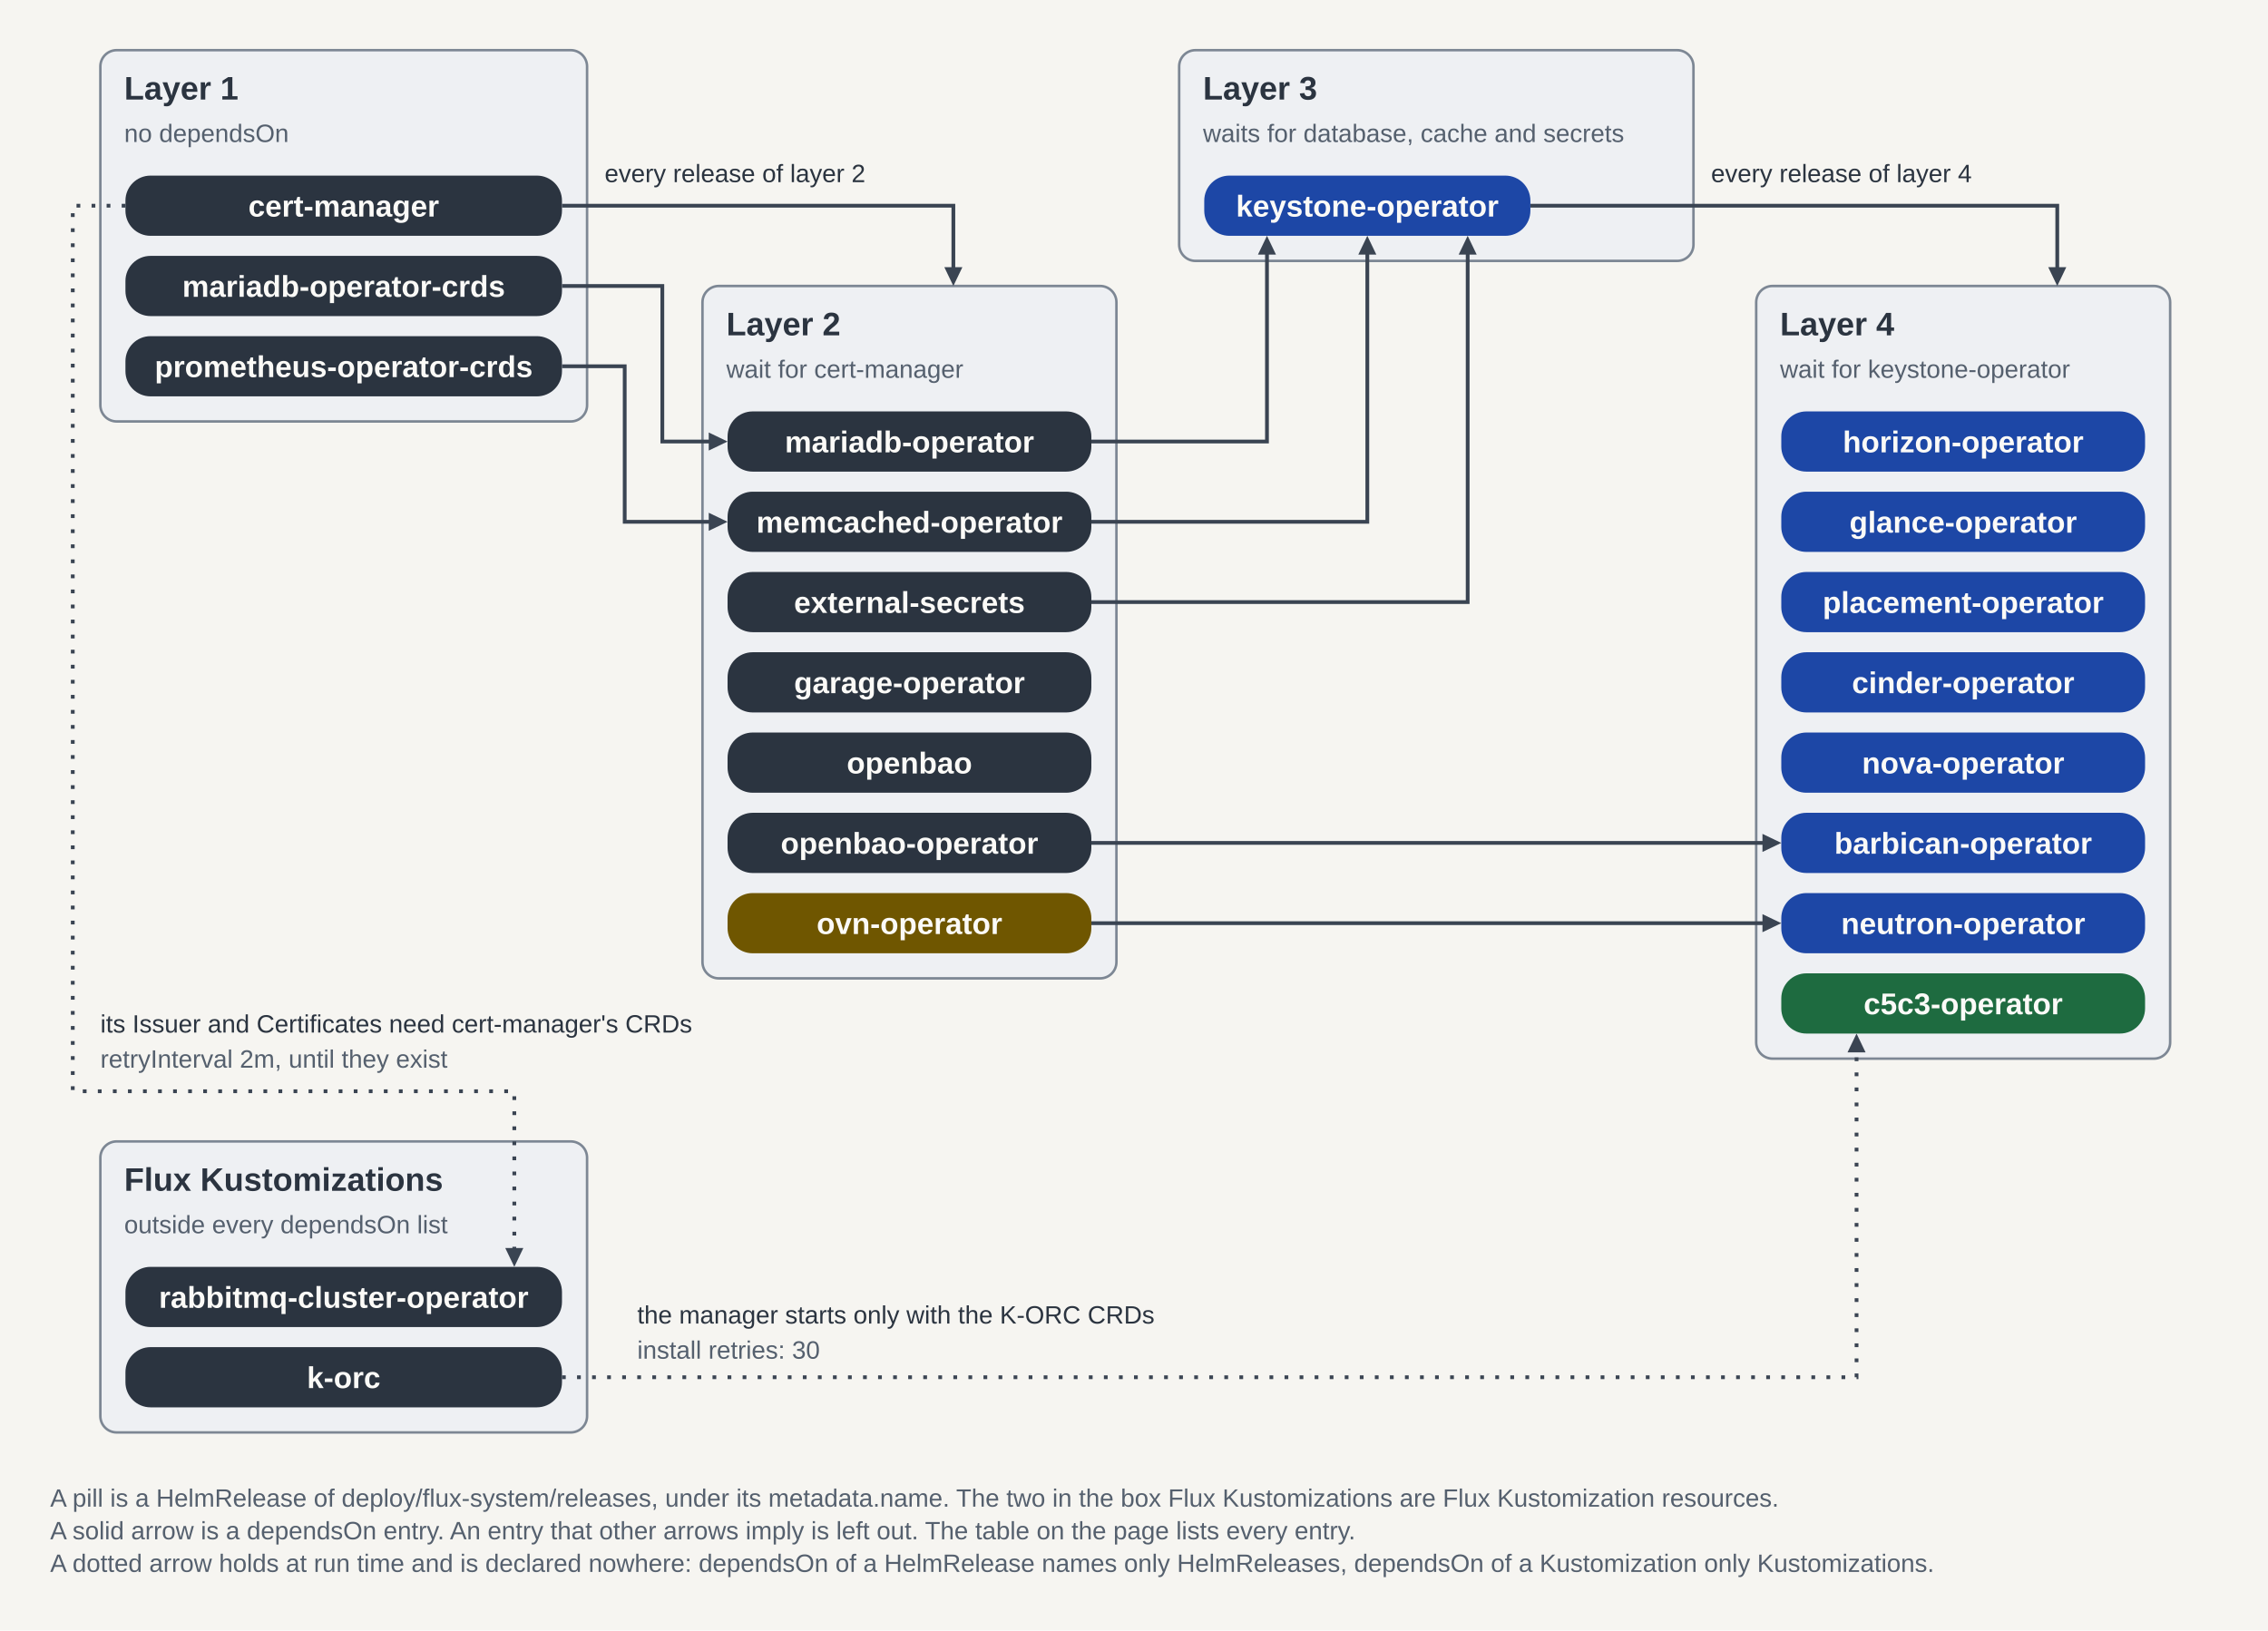
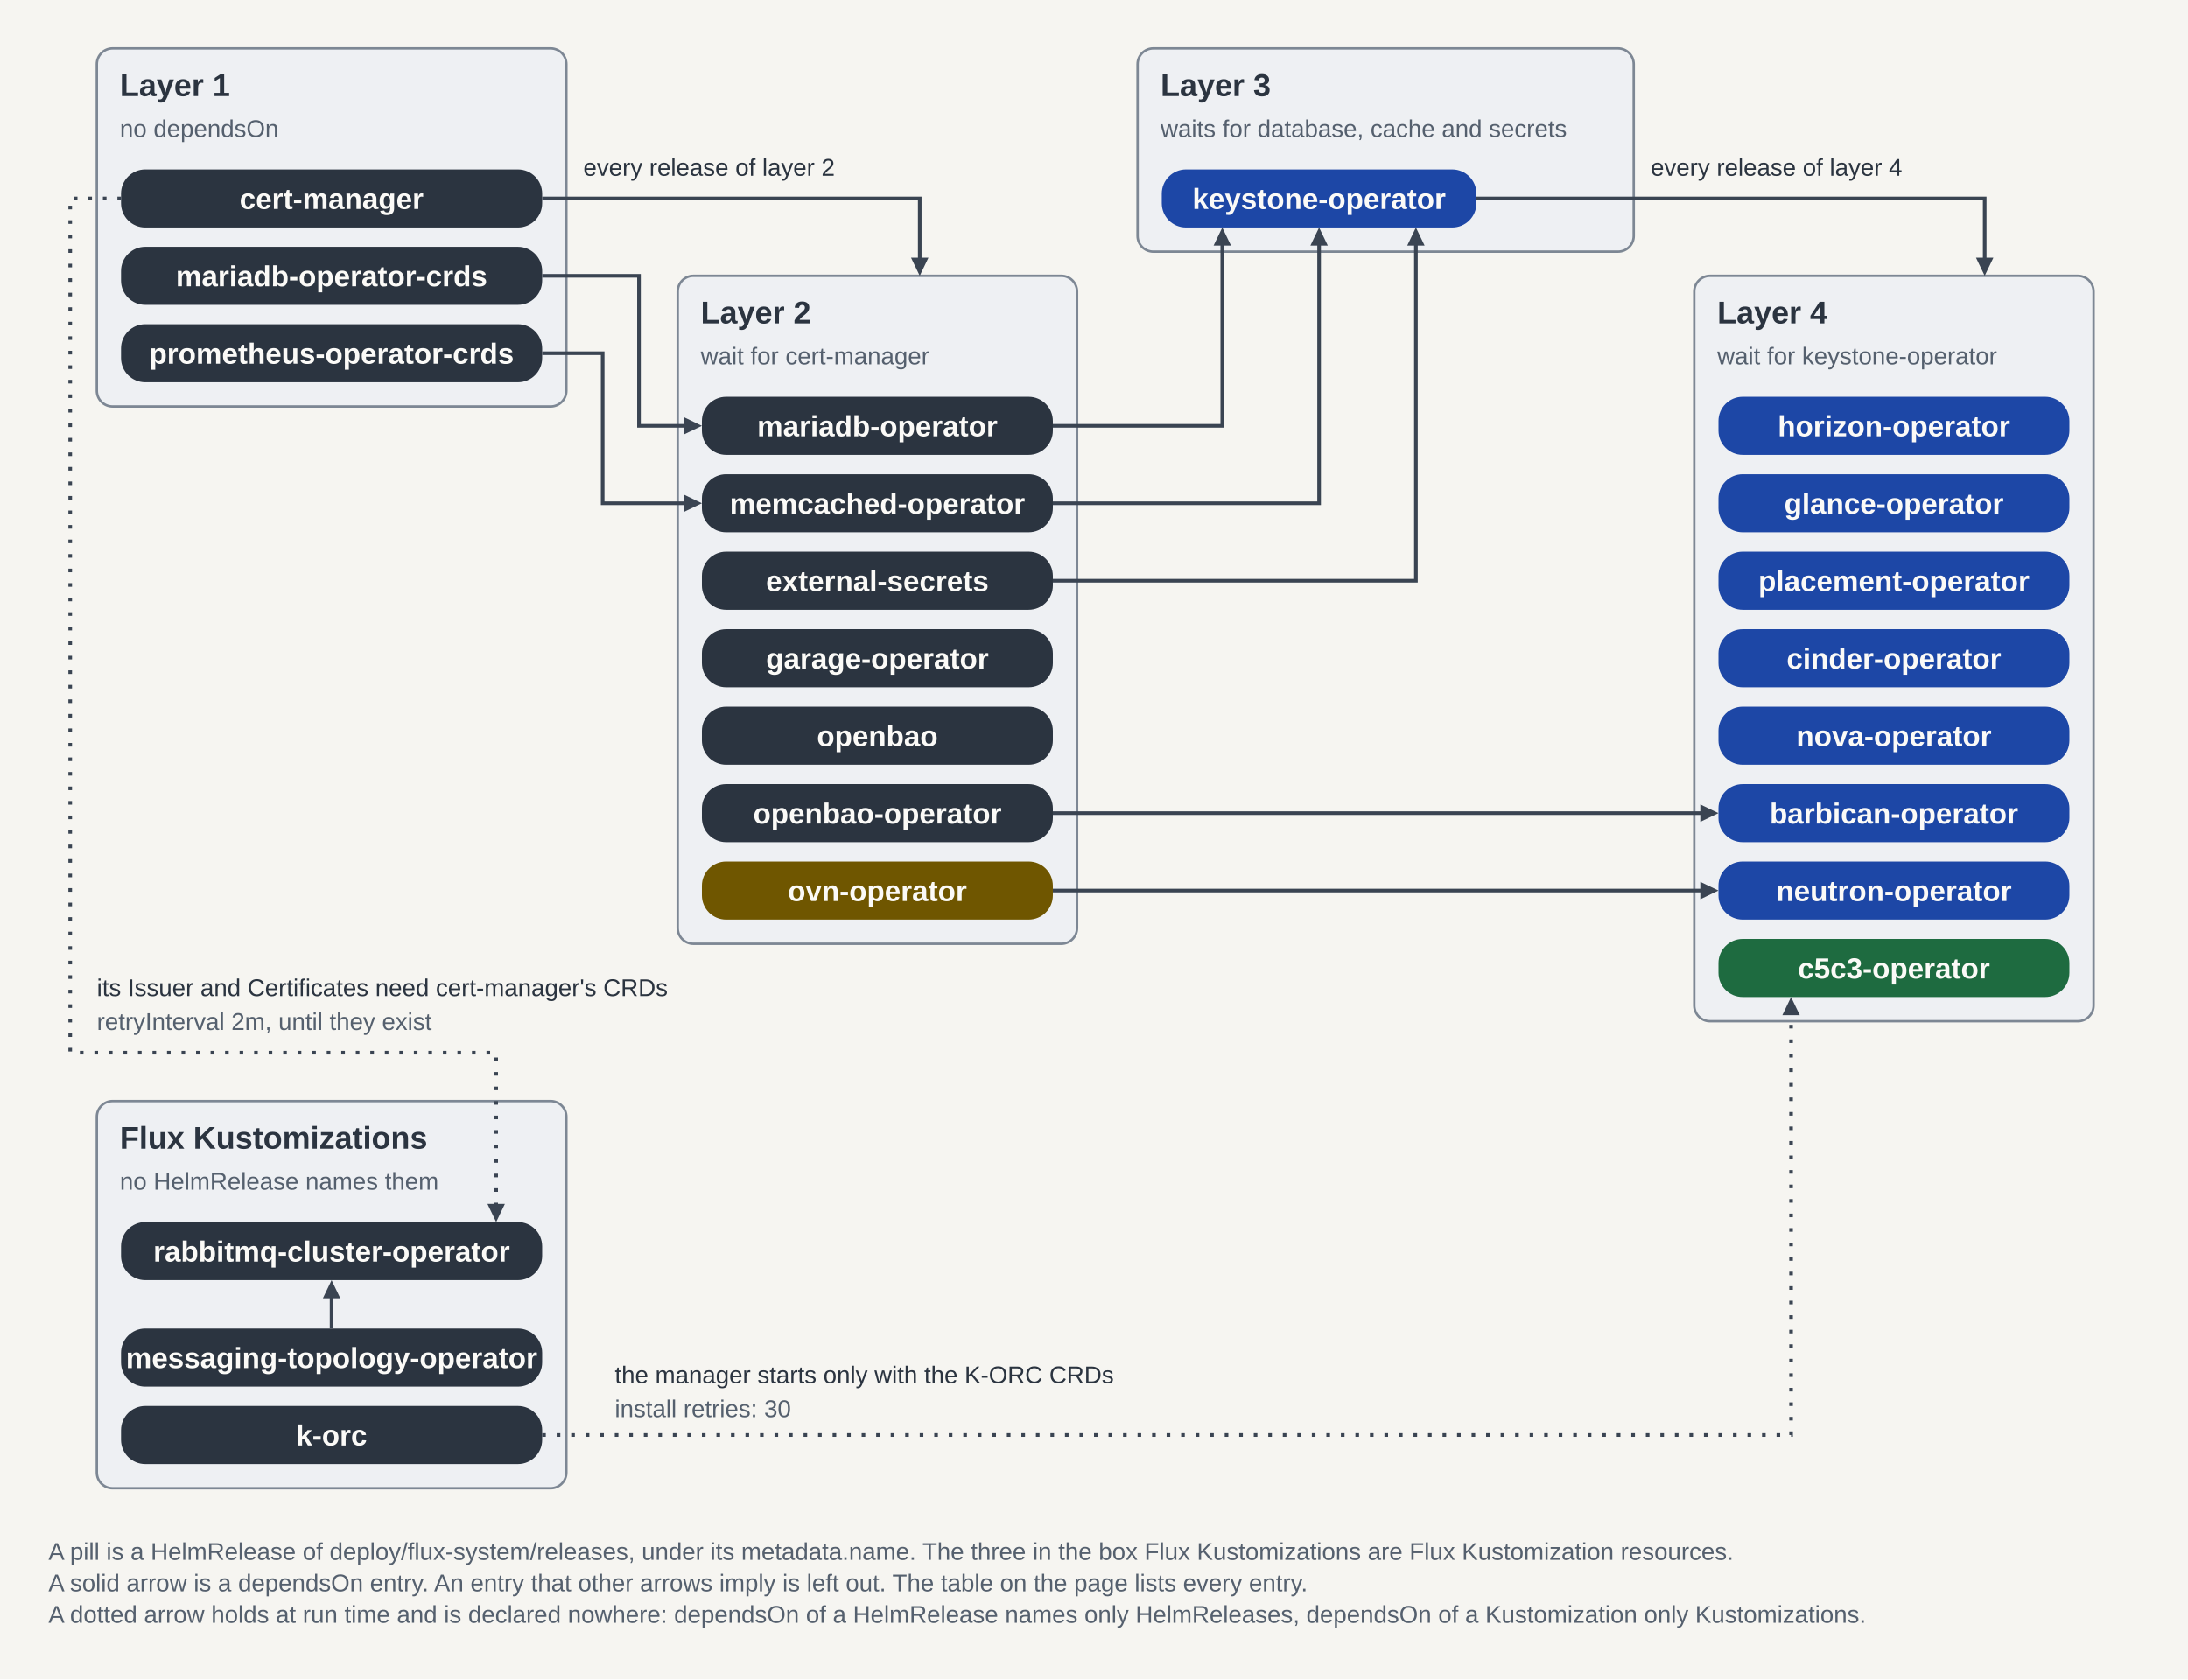
- <svg xmlns="http://www.w3.org/2000/svg" width="1808" height="1300" viewBox="0 0 1808 1300" font-family="'IBM Plex Sans', Arial, Helvetica, sans-serif" role="img" aria-label="Flux install dependency graph">
-   <rect width="1808" height="1300" fill="#F6F5F1" />
+ <svg xmlns="http://www.w3.org/2000/svg" width="1808" height="1388" viewBox="0 0 1808 1388" font-family="'IBM Plex Sans', Arial, Helvetica, sans-serif" role="img" aria-label="Flux install dependency graph">
+   <rect width="1808" height="1388" fill="#F6F5F1" />
  <rect x="80" y="40" width="388" height="296" rx="13" fill="#EEF0F3" stroke="#7D8794" stroke-width="2" />
  <text x="99" y="79.36" font-size="26" font-weight="700" fill="#2B3440">Layer 1</text>
  <text x="99" y="113.2" font-size="20" font-weight="400" fill="#55606E">no dependsOn</text>
  <rect x="100" y="140" width="348" height="48" rx="20" fill="#2B3440" />
  <text x="274" y="172.64" font-size="24" font-weight="700" fill="#FBFAF7" text-anchor="middle">cert-manager</text>
  <rect x="100" y="204" width="348" height="48" rx="20" fill="#2B3440" />
  <text x="274" y="236.64" font-size="24" font-weight="700" fill="#FBFAF7" text-anchor="middle">mariadb-operator-crds</text>
  <rect x="100" y="268" width="348" height="48" rx="20" fill="#2B3440" />
  <text x="274" y="300.64" font-size="24" font-weight="700" fill="#FBFAF7" text-anchor="middle">prometheus-operator-crds</text>
  <rect x="560" y="228" width="330" height="552" rx="13" fill="#EEF0F3" stroke="#7D8794" stroke-width="2" />
  <text x="579" y="267.36" font-size="26" font-weight="700" fill="#2B3440">Layer 2</text>
  <text x="579" y="301.2" font-size="20" font-weight="400" fill="#55606E">wait for cert-manager</text>
  <rect x="580" y="328" width="290" height="48" rx="20" fill="#2B3440" />
  <text x="725" y="360.64" font-size="24" font-weight="700" fill="#FBFAF7" text-anchor="middle">mariadb-operator</text>
  <rect x="580" y="392" width="290" height="48" rx="20" fill="#2B3440" />
  <text x="725" y="424.64" font-size="24" font-weight="700" fill="#FBFAF7" text-anchor="middle">memcached-operator</text>
  <rect x="580" y="456" width="290" height="48" rx="20" fill="#2B3440" />
  <text x="725" y="488.64" font-size="24" font-weight="700" fill="#FBFAF7" text-anchor="middle">external-secrets</text>
  <rect x="580" y="520" width="290" height="48" rx="20" fill="#2B3440" />
  <text x="725" y="552.64" font-size="24" font-weight="700" fill="#FBFAF7" text-anchor="middle">garage-operator</text>
  <rect x="580" y="584" width="290" height="48" rx="20" fill="#2B3440" />
  <text x="725" y="616.64" font-size="24" font-weight="700" fill="#FBFAF7" text-anchor="middle">openbao</text>
  <rect x="580" y="648" width="290" height="48" rx="20" fill="#2B3440" />
  <text x="725" y="680.64" font-size="24" font-weight="700" fill="#FBFAF7" text-anchor="middle">openbao-operator</text>
  <rect x="580" y="712" width="290" height="48" rx="20" fill="#6F5600" />
  <text x="725" y="744.64" font-size="24" font-weight="700" fill="#FBFAF7" text-anchor="middle">ovn-operator</text>
  <rect x="940" y="40" width="410" height="168" rx="13" fill="#EEF0F3" stroke="#7D8794" stroke-width="2" />
  <text x="959" y="79.36" font-size="26" font-weight="700" fill="#2B3440">Layer 3</text>
  <text x="959" y="113.2" font-size="20" font-weight="400" fill="#55606E">waits for database, cache and secrets</text>
  <rect x="960" y="140" width="260" height="48" rx="20" fill="#1D47A6" />
  <text x="1090" y="172.64" font-size="24" font-weight="700" fill="#FBFAF7" text-anchor="middle">keystone-operator</text>
  <rect x="1400" y="228" width="330" height="616" rx="13" fill="#EEF0F3" stroke="#7D8794" stroke-width="2" />
  <text x="1419" y="267.36" font-size="26" font-weight="700" fill="#2B3440">Layer 4</text>
  <text x="1419" y="301.2" font-size="20" font-weight="400" fill="#55606E">wait for keystone-operator</text>
  <rect x="1420" y="328" width="290" height="48" rx="20" fill="#1D47A6" />
  <text x="1565" y="360.64" font-size="24" font-weight="700" fill="#FBFAF7" text-anchor="middle">horizon-operator</text>
  <rect x="1420" y="392" width="290" height="48" rx="20" fill="#1D47A6" />
  <text x="1565" y="424.64" font-size="24" font-weight="700" fill="#FBFAF7" text-anchor="middle">glance-operator</text>
  <rect x="1420" y="456" width="290" height="48" rx="20" fill="#1D47A6" />
  <text x="1565" y="488.64" font-size="24" font-weight="700" fill="#FBFAF7" text-anchor="middle">placement-operator</text>
  <rect x="1420" y="520" width="290" height="48" rx="20" fill="#1D47A6" />
  <text x="1565" y="552.64" font-size="24" font-weight="700" fill="#FBFAF7" text-anchor="middle">cinder-operator</text>
  <rect x="1420" y="584" width="290" height="48" rx="20" fill="#1D47A6" />
  <text x="1565" y="616.64" font-size="24" font-weight="700" fill="#FBFAF7" text-anchor="middle">nova-operator</text>
  <rect x="1420" y="648" width="290" height="48" rx="20" fill="#1D47A6" />
  <text x="1565" y="680.64" font-size="24" font-weight="700" fill="#FBFAF7" text-anchor="middle">barbican-operator</text>
  <rect x="1420" y="712" width="290" height="48" rx="20" fill="#1D47A6" />
  <text x="1565" y="744.64" font-size="24" font-weight="700" fill="#FBFAF7" text-anchor="middle">neutron-operator</text>
  <rect x="1420" y="776" width="290" height="48" rx="20" fill="#1E6B40" />
  <text x="1565" y="808.64" font-size="24" font-weight="700" fill="#FBFAF7" text-anchor="middle">c5c3-operator</text>
-   <rect x="80" y="910" width="388" height="232" rx="13" fill="#EEF0F3" stroke="#7D8794" stroke-width="2" />
+   <rect x="80" y="910" width="388" height="320" rx="13" fill="#EEF0F3" stroke="#7D8794" stroke-width="2" />
  <text x="99" y="949.36" font-size="26" font-weight="700" fill="#2B3440">Flux Kustomizations</text>
-   <text x="99" y="983.2" font-size="20" font-weight="400" fill="#55606E">outside every dependsOn list</text>
+   <text x="99" y="983.2" font-size="20" font-weight="400" fill="#55606E">no HelmRelease names them</text>
  <rect x="100" y="1010" width="348" height="48" rx="20" fill="#2B3440" />
  <text x="274" y="1042.64" font-size="24" font-weight="700" fill="#FBFAF7" text-anchor="middle">rabbitmq-cluster-operator</text>
-   <rect x="100" y="1074" width="348" height="48" rx="20" fill="#2B3440" />
-   <text x="274" y="1106.64" font-size="24" font-weight="700" fill="#FBFAF7" text-anchor="middle">k-orc</text>
+   <rect x="100" y="1098" width="348" height="48" rx="20" fill="#2B3440" />
+   <text x="274" y="1130.64" font-size="24" font-weight="700" fill="#FBFAF7" text-anchor="middle">messaging-topology-operator</text>
+   <rect x="100" y="1162" width="348" height="48" rx="20" fill="#2B3440" />
+   <text x="274" y="1194.64" font-size="24" font-weight="700" fill="#FBFAF7" text-anchor="middle">k-orc</text>
  <polyline points="448,164 760,164 760,217.5" fill="none" stroke="#3A4452" stroke-width="3" />
  <polygon points="760,228 752.8,213 767.2,213" fill="#3A4452" />
  <text x="482" y="145.2" font-size="20" font-weight="400" fill="#2B3440">every release of layer 2</text>
  <polyline points="448,228 528,228 528,352 569.5,352" fill="none" stroke="#3A4452" stroke-width="3" />
  <polygon points="580,352 565,359.2 565,344.8" fill="#3A4452" />
  <polyline points="448,292 498,292 498,416 569.5,416" fill="none" stroke="#3A4452" stroke-width="3" />
  <polygon points="580,416 565,423.2 565,408.8" fill="#3A4452" />
  <polyline points="870,352 1010,352 1010,198.5" fill="none" stroke="#3A4452" stroke-width="3" />
  <polygon points="1010,188 1017.2,203 1002.8,203" fill="#3A4452" />
  <polyline points="870,416 1090,416 1090,198.5" fill="none" stroke="#3A4452" stroke-width="3" />
  <polygon points="1090,188 1097.2,203 1082.8,203" fill="#3A4452" />
  <polyline points="870,480 1170,480 1170,198.5" fill="none" stroke="#3A4452" stroke-width="3" />
  <polygon points="1170,188 1177.2,203 1162.8,203" fill="#3A4452" />
  <polyline points="1220,164 1640,164 1640,217.5" fill="none" stroke="#3A4452" stroke-width="3" />
  <polygon points="1640,228 1632.8,213 1647.2,213" fill="#3A4452" />
  <text x="1364" y="145.2" font-size="20" font-weight="400" fill="#2B3440">every release of layer 4</text>
  <polyline points="870,672 1409.5,672" fill="none" stroke="#3A4452" stroke-width="3" />
  <polygon points="1420,672 1405,679.2 1405,664.8" fill="#3A4452" />
  <polyline points="870,736 1409.5,736" fill="none" stroke="#3A4452" stroke-width="3" />
  <polygon points="1420,736 1405,743.2 1405,728.8" fill="#3A4452" />
  <polyline points="100,164 58,164 58,870 410,870 410,999.5" fill="none" stroke="#3A4452" stroke-width="3" stroke-dasharray="3 9" />
  <polygon points="410,1010 402.8,995 417.2,995" fill="#3A4452" />
  <text x="80" y="823.2" font-size="20" font-weight="400" fill="#2B3440">its Issuer and Certificates need cert-manager's CRDs</text>
  <text x="80" y="851.2" font-size="20" font-weight="400" fill="#55606E">retryInterval 2m, until they exist</text>
-   <polyline points="448,1098 1480,1098 1480,834.5" fill="none" stroke="#3A4452" stroke-width="3" stroke-dasharray="3 9" />
+   <polyline points="448,1186 1480,1186 1480,834.5" fill="none" stroke="#3A4452" stroke-width="3" stroke-dasharray="3 9" />
  <polygon points="1480,824 1487.2,839 1472.8,839" fill="#3A4452" />
-   <text x="508" y="1055.2" font-size="20" font-weight="400" fill="#2B3440">the manager starts only with the K-ORC CRDs</text>
-   <text x="508" y="1083.2" font-size="20" font-weight="400" fill="#55606E">install retries: 30</text>
-   <text x="40" y="1201.2" font-size="20" font-weight="400" fill="#55606E">A pill is a HelmRelease of deploy/flux-system/releases, under its metadata.name. The two in the box Flux Kustomizations are Flux Kustomization resources.</text>
-   <text x="40" y="1227.2" font-size="20" font-weight="400" fill="#55606E">A solid arrow is a dependsOn entry. An entry that other arrows imply is left out. The table on the page lists every entry.</text>
-   <text x="40" y="1253.2" font-size="20" font-weight="400" fill="#55606E">A dotted arrow holds at run time and is declared nowhere: dependsOn of a HelmRelease names only HelmReleases, dependsOn of a Kustomization only Kustomizations.</text>
+   <text x="508" y="1143.2" font-size="20" font-weight="400" fill="#2B3440">the manager starts only with the K-ORC CRDs</text>
+   <text x="508" y="1171.2" font-size="20" font-weight="400" fill="#55606E">install retries: 30</text>
+   <polyline points="274,1098 274,1068.5" fill="none" stroke="#3A4452" stroke-width="3" />
+   <polygon points="274,1058 281.2,1073 266.8,1073" fill="#3A4452" />
+   <text x="40" y="1289.2" font-size="20" font-weight="400" fill="#55606E">A pill is a HelmRelease of deploy/flux-system/releases, under its metadata.name. The three in the box Flux Kustomizations are Flux Kustomization resources.</text>
+   <text x="40" y="1315.2" font-size="20" font-weight="400" fill="#55606E">A solid arrow is a dependsOn entry. An entry that other arrows imply is left out. The table on the page lists every entry.</text>
+   <text x="40" y="1341.2" font-size="20" font-weight="400" fill="#55606E">A dotted arrow holds at run time and is declared nowhere: dependsOn of a HelmRelease names only HelmReleases, dependsOn of a Kustomization only Kustomizations.</text>
</svg>
